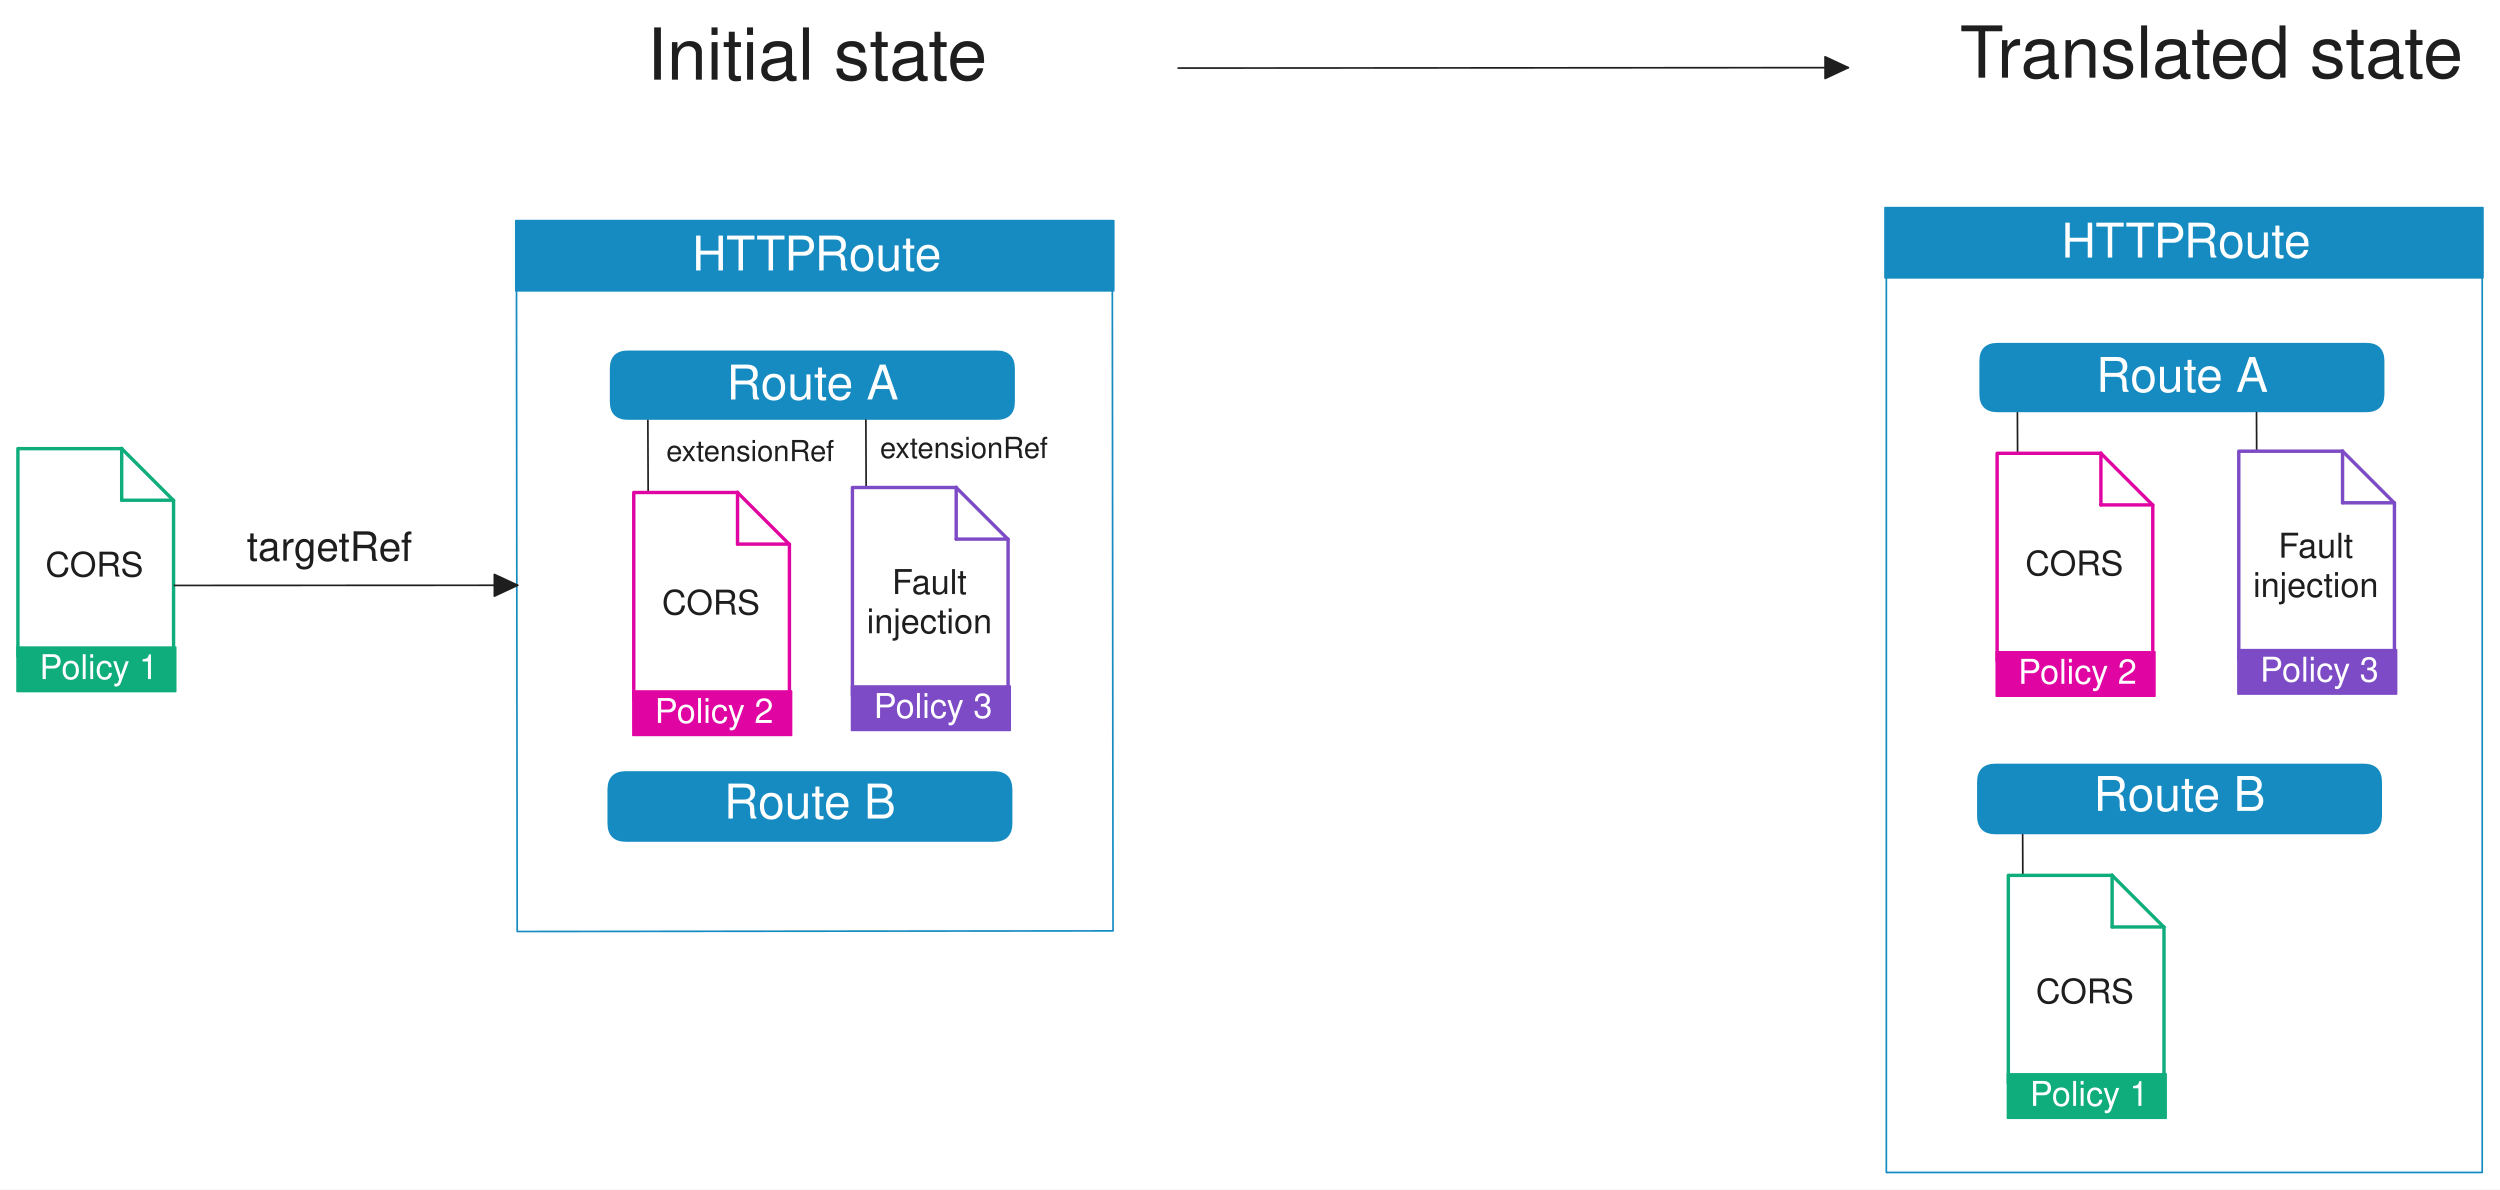
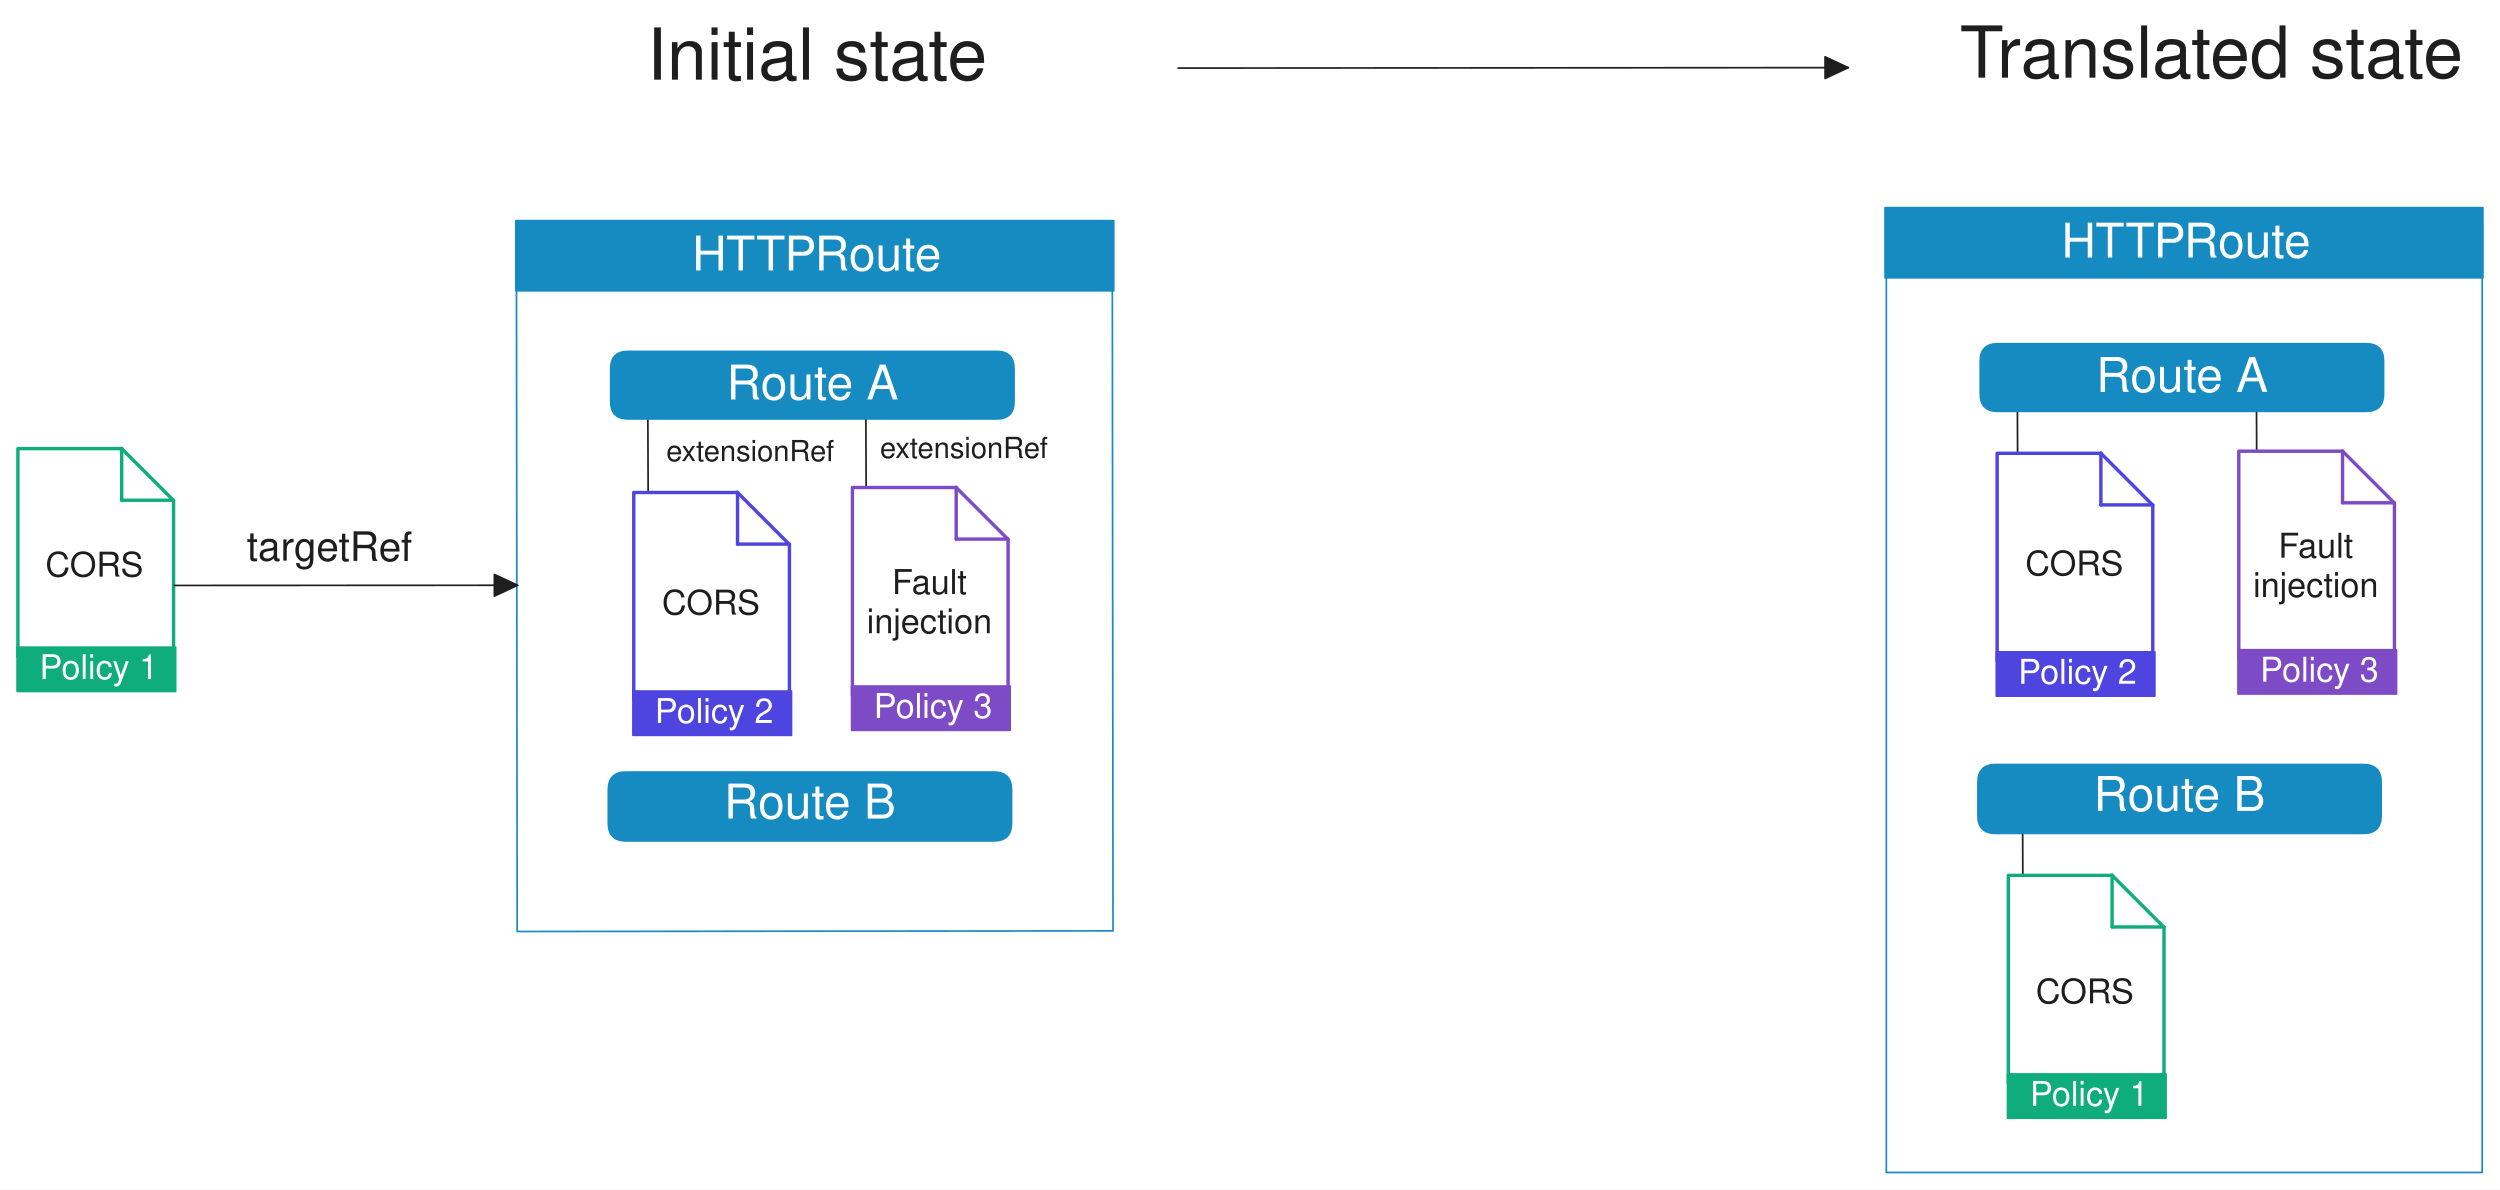
<svg xmlns="http://www.w3.org/2000/svg" version="1.1" viewBox="0 0 1462.622 695.94" width="2925.244" height="1391.881">
  <defs>
    <style class="style-fonts">
      
    </style>
  </defs>
  <rect x="0" y="0" width="1462.622" height="695.94" fill="#ffffff" />
  <g stroke-linecap="round" transform="translate(357.7828 206.0698) rotate(0 117.4872 19.27414)">
    <path d="M9.64 0 C81.2 0, 152.76 0, 225.34 0 C231.76 0, 234.97 3.21, 234.97 9.64 C234.97 16.02, 234.97 22.4, 234.97 28.91 C234.97 35.34, 231.76 38.55, 225.34 38.55 C179.76 38.55, 134.19 38.55, 9.64 38.55 C3.21 38.55, 0 35.34, 0 28.91 C0 23.12, 0 17.34, 0 9.64 C0 3.21, 3.21 0, 9.64 0" stroke="none" stroke-width="0" fill="#158bc2" />
    <path d="M9.64 0 C55.58 0, 101.52 0, 225.34 0 M9.64 0 C78.85 0, 148.06 0, 225.34 0 M225.34 0 C231.76 0, 234.97 3.21, 234.97 9.64 M225.34 0 C231.76 0, 234.97 3.21, 234.97 9.64 M234.97 9.64 C234.97 14, 234.97 18.36, 234.97 28.91 M234.97 9.64 C234.97 15.28, 234.97 20.93, 234.97 28.91 M234.97 28.91 C234.97 35.34, 231.76 38.55, 225.34 38.55 M234.97 28.91 C234.97 35.34, 231.76 38.55, 225.34 38.55 M225.34 38.55 C152.23 38.55, 79.13 38.55, 9.64 38.55 M225.34 38.55 C141.16 38.55, 56.98 38.55, 9.64 38.55 M9.64 38.55 C3.21 38.55, 0 35.34, 0 28.91 M9.64 38.55 C3.21 38.55, 0 35.34, 0 28.91 M0 28.91 C0 22.15, 0 15.38, 0 9.64 M0 28.91 C0 24.32, 0 19.73, 0 9.64 M0 9.64 C0 3.21, 3.21 0, 9.64 0 M0 9.64 C0 3.21, 3.21 0, 9.64 0" stroke="#158bc2" stroke-width="2" fill="none" />
  </g>
  <g transform="translate(424.7767 210.0574) rotate(0 50.58594 16.1)">
    <text x="50.586" y="23.661" font-family="Helvetica, Segoe UI Emoji" font-size="28px" fill="white" text-anchor="middle" style="white-space: pre;" direction="ltr" dominant-baseline="alphabetic">Route A</text>
  </g>
  <g stroke-linecap="round" transform="translate(302.3575 136.3705) rotate(359.9379 174.2997 204.2087)">
    <path d="M0 0 C127.76 0, 255.52 0, 348.6 0 M0 0 C131.06 0, 262.12 0, 348.6 0 M348.6 0 C348.6 117.88, 348.6 235.76, 348.6 408.42 M348.6 0 C348.6 142.11, 348.6 284.23, 348.6 408.42 M348.6 408.42 C244.28 408.42, 139.96 408.42, 0 408.42 M348.6 408.42 C211.27 408.42, 73.95 408.42, 0 408.42 M0 408.42 C0 275.27, 0 142.12, 0 0 M0 408.42 C0 282.28, 0 156.15, 0 0" stroke="#158bc2" stroke-width="1" fill="none" />
  </g>
  <g stroke-linecap="round" transform="translate(301.7961 129.1102) rotate(0 174.8948 20.50898)">
    <path d="M0 0 L349.79 0 L349.79 41.02 L0 41.02" stroke="none" stroke-width="0" fill="#158bc2" />
    <path d="M0 0 C78.12 0, 156.23 0, 349.79 0 M0 0 C122.55 0, 245.11 0, 349.79 0 M349.79 0 C349.79 12.62, 349.79 25.24, 349.79 41.02 M349.79 0 C349.79 15.24, 349.79 30.49, 349.79 41.02 M349.79 41.02 C212.29 41.02, 74.8 41.02, 0 41.02 M349.79 41.02 C246.17 41.02, 142.55 41.02, 0 41.02 M0 41.02 C0 24.97, 0 8.91, 0 0 M0 41.02 C0 28.24, 0 15.47, 0 0" stroke="#158bc2" stroke-width="1" fill="none" />
  </g>
  <g transform="translate(403.9312 134.5876) rotate(0 73.91016 16.1)">
    <text x="73.91" y="23.661" font-family="Helvetica, Segoe UI Emoji" font-size="28px" fill="white" text-anchor="middle" style="white-space: pre;" direction="ltr" dominant-baseline="alphabetic">HTTPRoute</text>
  </g>
  <g stroke-linecap="round" transform="translate(356.3966 452.1732) rotate(0 117.4493 19.65291)">
    <path d="M9.83 0 C84.48 0, 159.14 0, 225.07 0 C231.62 0, 234.9 3.28, 234.9 9.83 C234.9 16.79, 234.9 23.76, 234.9 29.48 C234.9 36.03, 231.62 39.31, 225.07 39.31 C145.12 39.31, 65.17 39.31, 9.83 39.31 C3.28 39.31, 0 36.03, 0 29.48 C0 23.94, 0 18.41, 0 9.83 C0 3.28, 3.28 0, 9.83 0" stroke="none" stroke-width="0" fill="#158bc2" />
    <path d="M9.83 0 C55.28 0, 100.73 0, 225.07 0 M9.83 0 C95.9 0, 181.98 0, 225.07 0 M225.07 0 C231.62 0, 234.9 3.28, 234.9 9.83 M225.07 0 C231.62 0, 234.9 3.28, 234.9 9.83 M234.9 9.83 C234.9 15.71, 234.9 21.59, 234.9 29.48 M234.9 9.83 C234.9 17.57, 234.9 25.31, 234.9 29.48 M234.9 29.48 C234.9 36.03, 231.62 39.31, 225.07 39.31 M234.9 29.48 C234.9 36.03, 231.62 39.31, 225.07 39.31 M225.07 39.31 C152.39 39.31, 79.71 39.31, 9.83 39.31 M225.07 39.31 C168.94 39.31, 112.8 39.31, 9.83 39.31 M9.83 39.31 C3.28 39.31, 0 36.03, 0 29.48 M9.83 39.31 C3.28 39.31, 0 36.03, 0 29.48 M0 29.48 C0 25.26, 0 21.05, 0 9.83 M0 29.48 C0 24.53, 0 19.58, 0 9.83 M0 9.83 C0 3.28, 3.28 0, 9.83 0 M0 9.83 C0 3.28, 3.28 0, 9.83 0" stroke="#158bc2" stroke-width="2" fill="none" />
  </g>
  <g transform="translate(423.2518 455.2017) rotate(0 50.58594 16.1)">
    <text x="50.586" y="23.661" font-family="Helvetica, Segoe UI Emoji" font-size="28px" fill="white" text-anchor="middle" style="white-space: pre;" direction="ltr" dominant-baseline="alphabetic">Route B</text>
  </g>
  <g transform="translate(144.3667 308.0252) rotate(0.2145634 48.8246 13.65601)">
    <text x="0" y="20.069" font-family="Helvetica, Segoe UI Emoji" font-size="23.75px" fill="#1e1e1e" text-anchor="start" style="white-space: pre;" direction="ltr" dominant-baseline="alphabetic">targetRef</text>
  </g>
  <g stroke-linecap="round">
    <g transform="translate(10.47594 262.461) rotate(0 45.53585 60.71447)" fill-rule="evenodd">
      <path d="M0 0 L60.71 0 L91.07 30.36 L91.07 121.43 L0 121.43 L0 0" stroke="none" stroke-width="0" fill="#fff" fill-rule="evenodd" />
      <path d="M0 0 C23.84 0, 47.69 0, 60.71 0 M0 0 C18.54 0, 37.08 0, 60.71 0 M60.71 0 C67.86 7.14, 75 14.28, 91.07 30.36 M60.71 0 C67.24 6.53, 73.77 13.05, 91.07 30.36 M91.07 30.36 C91.07 52.31, 91.07 74.26, 91.07 121.43 M91.07 30.36 C91.07 56.23, 91.07 82.11, 91.07 121.43 M91.07 121.43 C57.86 121.43, 24.64 121.43, 0 121.43 M91.07 121.43 C70.77 121.43, 50.46 121.43, 0 121.43 M0 121.43 C0 78.06, 0 34.7, 0 0 M0 121.43 C0 87.27, 0 53.11, 0 0 M0 0 C0 0, 0 0, 0 0 M0 0 C0 0, 0 0, 0 0" stroke="#0fac7c" stroke-width="2" fill="none" />
    </g>
  </g>
  <mask />
  <g stroke-linecap="round">
    <g transform="translate(71.19041 262.297) rotate(0 0 15.17862)">
      <path d="M0 0 C0 6.77, 0 13.55, 0 30.36 M0 0 C0 11.3, 0 22.6, 0 30.36" stroke="#0fac7c" stroke-width="2" fill="none" />
    </g>
  </g>
  <mask />
  <g stroke-linecap="round">
    <g transform="translate(71.19041 292.6542) rotate(0 15.17862 0)">
      <path d="M0 0 C12.09 0, 24.19 0, 30.36 0 M0 0 C6.3 0, 12.59 0, 30.36 0" stroke="#0fac7c" stroke-width="2" fill="none" />
    </g>
  </g>
  <mask />
  <g stroke-linecap="round" transform="translate(10 378.6217) rotate(0 46.37854 12.96022)">
    <path d="M0 0 L92.76 0 L92.76 25.92 L0 25.92" stroke="none" stroke-width="0" fill="#0fac7c" />
    <path d="M0 0 C24.03 0, 48.07 0, 92.76 0 M0 0 C32.04 0, 64.08 0, 92.76 0 M92.76 0 C92.76 5.97, 92.76 11.94, 92.76 25.92 M92.76 0 C92.76 5.83, 92.76 11.65, 92.76 25.92 M92.76 25.92 C73.96 25.92, 55.16 25.92, 0 25.92 M92.76 25.92 C60.74 25.92, 28.73 25.92, 0 25.92 M0 25.92 C0 15.66, 0 5.39, 0 0 M0 25.92 C0 18.64, 0 11.35, 0 0" stroke="#0fac7c" stroke-width="1" fill="none" />
  </g>
  <g transform="translate(22.78905 380.4018) rotate(0 35.01465 11.5)">
    <text x="35.015" y="16.9" font-family="Helvetica, Segoe UI Emoji" font-size="20px" fill="white" text-anchor="middle" style="white-space: pre;" direction="ltr" dominant-baseline="alphabetic">Policy 1</text>
  </g>
  <g transform="translate(26.53628 320.4405) rotate(0 28.8916 11.5)">
    <text x="0" y="16.9" font-family="Helvetica, Segoe UI Emoji" font-size="20px" fill="#1e1e1e" text-anchor="start" style="white-space: pre;" direction="ltr" dominant-baseline="alphabetic">CORS</text>
  </g>
  <g stroke-linecap="round">
    <g transform="translate(379.0348 245.9253) rotate(0 0.1528864 39.26067)">
      <path d="M0 0 C0.1 25.98, 0.2 51.96, 0.31 78.52 M0 0 C0.12 30.63, 0.24 61.26, 0.31 78.52" stroke="#1e1e1e" stroke-width="1" fill="none" />
    </g>
  </g>
  <mask />
  <g stroke-linecap="round">
    <g transform="translate(370.7782 288.1293) rotate(0 45.53585 60.71447)" fill-rule="evenodd">
      <path d="M0 0 L60.71 0 L91.07 30.36 L91.07 121.43 L0 121.43 L0 0" stroke="none" stroke-width="0" fill="#fff" fill-rule="evenodd" />
-       <path d="M0 0 C12.57 0, 25.15 0, 60.71 0 M0 0 C14.43 0, 28.86 0, 60.71 0 M60.71 0 C69.33 8.62, 77.95 17.23, 91.07 30.36 M60.71 0 C69.34 8.63, 77.97 17.25, 91.07 30.36 M91.07 30.36 C91.07 58.36, 91.07 86.35, 91.07 121.43 M91.07 30.36 C91.07 53.12, 91.07 75.89, 91.07 121.43 M91.07 121.43 C72.69 121.43, 54.3 121.43, 0 121.43 M91.07 121.43 C70.4 121.43, 49.73 121.43, 0 121.43 M0 121.43 C0 91.51, 0 61.6, 0 0 M0 121.43 C0 74, 0 26.58, 0 0 M0 0 C0 0, 0 0, 0 0 M0 0 C0 0, 0 0, 0 0" stroke="#e005a3" stroke-width="2" fill="none" />
+       <path d="M0 0 C12.57 0, 25.15 0, 60.71 0 M0 0 C14.43 0, 28.86 0, 60.71 0 M60.71 0 C69.33 8.62, 77.95 17.23, 91.07 30.36 M60.71 0 C69.34 8.63, 77.97 17.25, 91.07 30.36 M91.07 30.36 C91.07 58.36, 91.07 86.35, 91.07 121.43 M91.07 30.36 C91.07 53.12, 91.07 75.89, 91.07 121.43 M91.07 121.43 C72.69 121.43, 54.3 121.43, 0 121.43 M91.07 121.43 C70.4 121.43, 49.73 121.43, 0 121.43 M0 121.43 C0 91.51, 0 61.6, 0 0 M0 121.43 C0 74, 0 26.58, 0 0 M0 0 C0 0, 0 0, 0 0 M0 0 C0 0, 0 0, 0 0" stroke="#4e44df" stroke-width="2" fill="none" />
    </g>
  </g>
  <mask />
  <g stroke-linecap="round">
    <g transform="translate(431.4927 287.9653) rotate(0 0 15.17862)">
-       <path d="M0 0 C0 10.01, 0 20.01, 0 30.36 M0 0 C0 11.58, 0 23.16, 0 30.36" stroke="#e005a3" stroke-width="2" fill="none" />
+       <path d="M0 0 C0 10.01, 0 20.01, 0 30.36 M0 0 C0 11.58, 0 23.16, 0 30.36" stroke="#4e44df" stroke-width="2" fill="none" />
    </g>
  </g>
  <mask />
  <g stroke-linecap="round">
    <g transform="translate(431.4927 318.3225) rotate(0 15.17862 0)">
-       <path d="M0 0 C7.94 0, 15.88 0, 30.36 0 M0 0 C10.84 0, 21.69 0, 30.36 0" stroke="#e005a3" stroke-width="2" fill="none" />
+       <path d="M0 0 C7.94 0, 15.88 0, 30.36 0 M0 0 C10.84 0, 21.69 0, 30.36 0" stroke="#4e44df" stroke-width="2" fill="none" />
    </g>
  </g>
  <mask />
  <g stroke-linecap="round" transform="translate(370.3023 404.29) rotate(0 46.37854 12.96022)">
-     <path d="M0 0 L92.76 0 L92.76 25.92 L0 25.92" stroke="none" stroke-width="0" fill="#e005a3" />
-     <path d="M0 0 C33.85 0, 67.71 0, 92.76 0 M0 0 C22.31 0, 44.61 0, 92.76 0 M92.76 0 C92.76 8.58, 92.76 17.16, 92.76 25.92 M92.76 0 C92.76 7.25, 92.76 14.49, 92.76 25.92 M92.76 25.92 C58.8 25.92, 24.84 25.92, 0 25.92 M92.76 25.92 C62.71 25.92, 32.67 25.92, 0 25.92 M0 25.92 C0 19.78, 0 13.65, 0 0 M0 25.92 C0 16.38, 0 6.84, 0 0" stroke="#e005a3" stroke-width="1" fill="none" />
+     <path d="M0 0 L92.76 0 L92.76 25.92 L0 25.92" stroke="none" stroke-width="0" fill="#4e44df" />
+     <path d="M0 0 C33.85 0, 67.71 0, 92.76 0 M0 0 C22.31 0, 44.61 0, 92.76 0 M92.76 0 C92.76 8.58, 92.76 17.16, 92.76 25.92 M92.76 0 C92.76 7.25, 92.76 14.49, 92.76 25.92 M92.76 25.92 C58.8 25.92, 24.84 25.92, 0 25.92 M92.76 25.92 C62.71 25.92, 32.67 25.92, 0 25.92 M0 25.92 C0 19.78, 0 13.65, 0 0 M0 25.92 C0 16.38, 0 6.84, 0 0" stroke="#4e44df" stroke-width="1" fill="none" />
  </g>
  <g transform="translate(382.7816 406.0701) rotate(0 35.01465 11.5)">
    <text x="35.015" y="16.9" font-family="Helvetica, Segoe UI Emoji" font-size="20px" fill="white" text-anchor="middle" style="white-space: pre;" direction="ltr" dominant-baseline="alphabetic">Policy 2</text>
  </g>
  <g transform="translate(387.0231 342.656) rotate(0 28.8916 11.5)">
    <text x="28.892" y="16.9" font-family="Helvetica, Segoe UI Emoji" font-size="20px" fill="#1e1e1e" text-anchor="middle" style="white-space: pre;" direction="ltr" dominant-baseline="alphabetic">CORS</text>
  </g>
  <g stroke-linecap="round">
    <g transform="translate(101.9745 342.5108) rotate(0 100.4272 -0.0478048)">
      <path d="M0 0 C77.99 -0.04, 155.98 -0.07, 200.85 -0.1 M0 0 C53.36 -0.03, 106.72 -0.05, 200.85 -0.1" stroke="#1e1e1e" stroke-width="1" fill="none" />
    </g>
    <g transform="translate(101.9745 342.5108) rotate(0 100.4272 -0.0478048)">
      <path d="M200.85 -0.1 L187.26 6.25 L187.26 -6.43 L200.85 -0.1" stroke="none" stroke-width="0" fill="#1e1e1e" fill-rule="evenodd" />
      <path d="M200.85 -0.1 C195.58 2.37, 190.3 4.83, 187.26 6.25 M200.85 -0.1 C197.24 1.59, 193.63 3.28, 187.26 6.25 M187.26 6.25 C187.26 1.95, 187.26 -2.36, 187.26 -6.43 M187.26 6.25 C187.26 3.37, 187.26 0.48, 187.26 -6.43 M187.26 -6.43 C190.57 -4.89, 193.88 -3.34, 200.85 -0.1 M187.26 -6.43 C191.83 -4.3, 196.41 -2.17, 200.85 -0.1 M200.85 -0.1 C200.85 -0.1, 200.85 -0.1, 200.85 -0.1 M200.85 -0.1 C200.85 -0.1, 200.85 -0.1, 200.85 -0.1" stroke="#1e1e1e" stroke-width="1" fill="none" />
    </g>
  </g>
  <mask />
  <g stroke-linecap="round" transform="translate(1159.035 201.6062) rotate(0 117.4872 19.27414)">
    <path d="M9.64 0 C54.92 0, 100.21 0, 225.34 0 C231.76 0, 234.97 3.21, 234.97 9.64 C234.97 15.14, 234.97 20.64, 234.97 28.91 C234.97 35.34, 231.76 38.55, 225.34 38.55 C168.7 38.55, 112.07 38.55, 9.64 38.55 C3.21 38.55, 0 35.34, 0 28.91 C0 24.45, 0 20, 0 9.64 C0 3.21, 3.21 0, 9.64 0" stroke="none" stroke-width="0" fill="#158bc2" />
    <path d="M9.64 0 C80.81 0, 151.98 0, 225.34 0 M9.64 0 C60.92 0, 112.2 0, 225.34 0 M225.34 0 C231.76 0, 234.97 3.21, 234.97 9.64 M225.34 0 C231.76 0, 234.97 3.21, 234.97 9.64 M234.97 9.64 C234.97 13.77, 234.97 17.91, 234.97 28.91 M234.97 9.64 C234.97 16.13, 234.97 22.62, 234.97 28.91 M234.97 28.91 C234.97 35.34, 231.76 38.55, 225.34 38.55 M234.97 28.91 C234.97 35.34, 231.76 38.55, 225.34 38.55 M225.34 38.55 C161.55 38.55, 97.77 38.55, 9.64 38.55 M225.34 38.55 C147.28 38.55, 69.22 38.55, 9.64 38.55 M9.64 38.55 C3.21 38.55, 0 35.34, 0 28.91 M9.64 38.55 C3.21 38.55, 0 35.34, 0 28.91 M0 28.91 C0 23.72, 0 18.53, 0 9.64 M0 28.91 C0 24.45, 0 19.99, 0 9.64 M0 9.64 C0 3.21, 3.21 0, 9.64 0 M0 9.64 C0 3.21, 3.21 0, 9.64 0" stroke="#158bc2" stroke-width="2" fill="none" />
  </g>
  <g transform="translate(1226.029 205.5938) rotate(0 50.58594 16.1)">
    <text x="50.586" y="23.661" font-family="Helvetica, Segoe UI Emoji" font-size="28px" fill="white" text-anchor="middle" style="white-space: pre;" direction="ltr" dominant-baseline="alphabetic">Route A</text>
  </g>
  <g stroke-linecap="round" transform="translate(1103.603 132.4226) rotate(0 174.3069 276.7589)">
    <path d="M0 0 C137.14 0, 274.28 0, 348.61 0 M0 0 C93.32 0, 186.65 0, 348.61 0 M348.61 0 C348.61 129.21, 348.61 258.43, 348.61 553.52 M348.61 0 C348.61 158.27, 348.61 316.54, 348.61 553.52 M348.61 553.52 C239.41 553.52, 130.2 553.52, 0 553.52 M348.61 553.52 C278.57 553.52, 208.52 553.52, 0 553.52 M0 553.52 C0 379.33, 0 205.13, 0 0 M0 553.52 C0 436.58, 0 319.65, 0 0" stroke="#158bc2" stroke-width="1" fill="none" />
  </g>
  <g stroke-linecap="round" transform="translate(1102.832 121.4952) rotate(0 174.8948 20.50898)">
    <path d="M0 0 L349.79 0 L349.79 41.02 L0 41.02" stroke="none" stroke-width="0" fill="#158bc2" />
    <path d="M0 0 C110.92 0, 221.84 0, 349.79 0 M0 0 C135.63 0, 271.25 0, 349.79 0 M349.79 0 C349.79 12.47, 349.79 24.95, 349.79 41.02 M349.79 0 C349.79 9.84, 349.79 19.68, 349.79 41.02 M349.79 41.02 C276.8 41.02, 203.8 41.02, 0 41.02 M349.79 41.02 C216.02 41.02, 82.26 41.02, 0 41.02 M0 41.02 C0 26.15, 0 11.27, 0 0 M0 41.02 C0 29.09, 0 17.17, 0 0" stroke="#158bc2" stroke-width="1" fill="none" />
  </g>
  <g transform="translate(1204.999 127.0131) rotate(0 73.91016 16.1)">
    <text x="73.91" y="23.661" font-family="Helvetica, Segoe UI Emoji" font-size="28px" fill="white" text-anchor="middle" style="white-space: pre;" direction="ltr" dominant-baseline="alphabetic">HTTPRoute</text>
  </g>
  <g stroke-linecap="round" transform="translate(1157.684 447.7799) rotate(0 117.4493 19.65291)">
    <path d="M9.83 0 C92.19 0, 174.55 0, 225.07 0 C231.62 0, 234.9 3.28, 234.9 9.83 C234.9 14.68, 234.9 19.53, 234.9 29.48 C234.9 36.03, 231.62 39.31, 225.07 39.31 C159.15 39.31, 93.22 39.31, 9.83 39.31 C3.28 39.31, 0 36.03, 0 29.48 C0 21.73, 0 13.98, 0 9.83 C0 3.28, 3.28 0, 9.83 0" stroke="none" stroke-width="0" fill="#158bc2" />
    <path d="M9.83 0 C65.01 0, 120.18 0, 225.07 0 M9.83 0 C58.15 0, 106.46 0, 225.07 0 M225.07 0 C231.62 0, 234.9 3.28, 234.9 9.83 M225.07 0 C231.62 0, 234.9 3.28, 234.9 9.83 M234.9 9.83 C234.9 15.98, 234.9 22.14, 234.9 29.48 M234.9 9.83 C234.9 13.78, 234.9 17.72, 234.9 29.48 M234.9 29.48 C234.9 36.03, 231.62 39.31, 225.07 39.31 M234.9 29.48 C234.9 36.03, 231.62 39.31, 225.07 39.31 M225.07 39.31 C179.07 39.31, 133.06 39.31, 9.83 39.31 M225.07 39.31 C140.96 39.31, 56.84 39.31, 9.83 39.31 M9.83 39.31 C3.28 39.31, 0 36.03, 0 29.48 M9.83 39.31 C3.28 39.31, 0 36.03, 0 29.48 M0 29.48 C0 21.96, 0 14.45, 0 9.83 M0 29.48 C0 24.61, 0 19.73, 0 9.83 M0 9.83 C0 3.28, 3.28 0, 9.83 0 M0 9.83 C0 3.28, 3.28 0, 9.83 0" stroke="#158bc2" stroke-width="2" fill="none" />
  </g>
  <g transform="translate(1224.504 450.7381) rotate(0 50.58594 16.1)">
    <text x="50.586" y="23.661" font-family="Helvetica, Segoe UI Emoji" font-size="28px" fill="white" text-anchor="middle" style="white-space: pre;" direction="ltr" dominant-baseline="alphabetic">Route B</text>
  </g>
  <g stroke-linecap="round">
    <g transform="translate(1180.287 241.4616) rotate(0 0.1528864 39.26067)">
      <path d="M0 0 C0.08 19.45, 0.15 38.9, 0.31 78.52 M0 0 C0.12 29.81, 0.23 59.62, 0.31 78.52" stroke="#1e1e1e" stroke-width="1" fill="none" />
    </g>
  </g>
  <mask />
  <g stroke-linecap="round">
    <g transform="translate(506.5834 245.7228) rotate(0 0.1528864 40.00746)">
      <path d="M0 0 C0.07 19.35, 0.15 38.7, 0.31 80.01 M0 0 C0.1 25.17, 0.19 50.34, 0.31 80.01" stroke="#1e1e1e" stroke-width="1" fill="none" />
    </g>
  </g>
  <mask />
  <g stroke-linecap="round">
    <g transform="translate(498.7072 285.2138) rotate(0 45.53585 60.71447)" fill-rule="evenodd">
      <path d="M0 0 L60.71 0 L91.07 30.36 L91.07 121.43 L0 121.43 L0 0" stroke="none" stroke-width="0" fill="#fff" fill-rule="evenodd" />
      <path d="M0 0 C16.49 0, 32.99 0, 60.71 0 M0 0 C14.2 0, 28.4 0, 60.71 0 M60.71 0 C72.39 11.67, 84.06 23.34, 91.07 30.36 M60.71 0 C67.81 7.1, 74.91 14.2, 91.07 30.36 M91.07 30.36 C91.07 48.75, 91.07 67.15, 91.07 121.43 M91.07 30.36 C91.07 65.27, 91.07 100.18, 91.07 121.43 M91.07 121.43 C55.59 121.43, 20.1 121.43, 0 121.43 M91.07 121.43 C58.32 121.43, 25.56 121.43, 0 121.43 M0 121.43 C0 96.81, 0 72.19, 0 0 M0 121.43 C0 86.65, 0 51.88, 0 0 M0 0 C0 0, 0 0, 0 0 M0 0 C0 0, 0 0, 0 0" stroke="#7e4bc6" stroke-width="2" fill="none" />
    </g>
  </g>
  <mask />
  <g stroke-linecap="round">
    <g transform="translate(559.4217 285.0498) rotate(0 0 15.17862)">
      <path d="M0 0 C0 11.14, 0 22.28, 0 30.36 M0 0 C0 11.68, 0 23.36, 0 30.36" stroke="#7e4bc6" stroke-width="2" fill="none" />
    </g>
  </g>
  <mask />
  <g stroke-linecap="round">
    <g transform="translate(559.4217 315.407) rotate(0 15.17862 0)">
      <path d="M0 0 C11.69 0, 23.39 0, 30.36 0 M0 0 C12.02 0, 24.04 0, 30.36 0" stroke="#7e4bc6" stroke-width="2" fill="none" />
    </g>
  </g>
  <mask />
  <g stroke-linecap="round" transform="translate(498.2313 401.3745) rotate(0 46.37854 12.96022)">
    <path d="M0 0 L92.76 0 L92.76 25.92 L0 25.92" stroke="none" stroke-width="0" fill="#7e4bc6" />
    <path d="M0 0 C21.31 0, 42.62 0, 92.76 0 M0 0 C35.86 0, 71.73 0, 92.76 0 M92.76 0 C92.76 9.96, 92.76 19.93, 92.76 25.92 M92.76 0 C92.76 9.31, 92.76 18.63, 92.76 25.92 M92.76 25.92 C58.76 25.92, 24.75 25.92, 0 25.92 M92.76 25.92 C58.56 25.92, 24.37 25.92, 0 25.92 M0 25.92 C0 18.77, 0 11.63, 0 0 M0 25.92 C0 18.47, 0 11.01, 0 0" stroke="#7e4bc6" stroke-width="1" fill="none" />
  </g>
  <g transform="translate(510.8655 403.1546) rotate(0 35.01465 11.5)">
    <text x="35.015" y="16.9" font-family="Helvetica, Segoe UI Emoji" font-size="20px" fill="white" text-anchor="middle" style="white-space: pre;" direction="ltr" dominant-baseline="alphabetic">Policy 3</text>
  </g>
  <g transform="translate(507.0654 330.6095) rotate(0 36.68945 23)">
    <text x="36.689" y="16.9" font-family="Helvetica, Segoe UI Emoji" font-size="20px" fill="#1e1e1e" text-anchor="middle" style="white-space: pre;" direction="ltr" dominant-baseline="alphabetic">Fault</text>
    <text x="36.689" y="39.9" font-family="Helvetica, Segoe UI Emoji" font-size="20px" fill="#1e1e1e" text-anchor="middle" style="white-space: pre;" direction="ltr" dominant-baseline="alphabetic">injection</text>
  </g>
  <g stroke-linecap="round">
    <g transform="translate(1320.17 241.372) rotate(0 0.1528864 39.26067)">
      <path d="M0 0 C0.07 18.33, 0.14 36.65, 0.31 78.52 M0 0 C0.09 24.32, 0.19 48.65, 0.31 78.52" stroke="#1e1e1e" stroke-width="1" fill="none" />
    </g>
  </g>
  <mask />
  <g stroke-linecap="round">
    <g transform="translate(1183.352 488.3493) rotate(0 0.1528864 39.26067)">
      <path d="M0 0 C0.08 20.56, 0.16 41.12, 0.31 78.52 M0 0 C0.08 19.38, 0.15 38.76, 0.31 78.52" stroke="#1e1e1e" stroke-width="1" fill="none" />
    </g>
  </g>
  <mask />
  <g stroke-linecap="round">
    <g transform="translate(1174.971 512.1311) rotate(0 45.53585 60.71447)" fill-rule="evenodd">
      <path d="M0 0 L60.71 0 L91.07 30.36 L91.07 121.43 L0 121.43 L0 0" stroke="none" stroke-width="0" fill="#fff" fill-rule="evenodd" />
      <path d="M0 0 C15.33 0, 30.65 0, 60.71 0 M0 0 C16.46 0, 32.91 0, 60.71 0 M60.71 0 C71.56 10.85, 82.41 21.7, 91.07 30.36 M60.71 0 C68.78 8.07, 76.85 16.14, 91.07 30.36 M91.07 30.36 C91.07 64.34, 91.07 98.32, 91.07 121.43 M91.07 30.36 C91.07 53.16, 91.07 75.96, 91.07 121.43 M91.07 121.43 C60.89 121.43, 30.7 121.43, 0 121.43 M91.07 121.43 C70.09 121.43, 49.1 121.43, 0 121.43 M0 121.43 C0 94.01, 0 66.58, 0 0 M0 121.43 C0 74.18, 0 26.93, 0 0 M0 0 C0 0, 0 0, 0 0 M0 0 C0 0, 0 0, 0 0" stroke="#0fac7c" stroke-width="2" fill="none" />
    </g>
  </g>
  <mask />
  <g stroke-linecap="round">
    <g transform="translate(1235.686 511.967) rotate(0 0 15.17862)">
      <path d="M0 0 C0 8.53, 0 17.07, 0 30.36 M0 0 C0 10.53, 0 21.06, 0 30.36" stroke="#0fac7c" stroke-width="2" fill="none" />
    </g>
  </g>
  <mask />
  <g stroke-linecap="round">
    <g transform="translate(1235.686 542.3242) rotate(0 15.17862 0)">
      <path d="M0 0 C10.8 0, 21.59 0, 30.36 0 M0 0 C11.03 0, 22.07 0, 30.36 0" stroke="#0fac7c" stroke-width="2" fill="none" />
    </g>
  </g>
  <mask />
  <g stroke-linecap="round" transform="translate(1174.495 628.2918) rotate(0 46.37854 12.96022)">
    <path d="M0 0 L92.76 0 L92.76 25.92 L0 25.92" stroke="none" stroke-width="0" fill="#0fac7c" />
    <path d="M0 0 C19.19 0, 38.38 0, 92.76 0 M0 0 C35.32 0, 70.64 0, 92.76 0 M92.76 0 C92.76 5.72, 92.76 11.44, 92.76 25.92 M92.76 0 C92.76 9.35, 92.76 18.7, 92.76 25.92 M92.76 25.92 C67.15 25.92, 41.54 25.92, 0 25.92 M92.76 25.92 C72.64 25.92, 52.53 25.92, 0 25.92 M0 25.92 C0 18.69, 0 11.46, 0 0 M0 25.92 C0 17.46, 0 8.99, 0 0" stroke="#0fac7c" stroke-width="1" fill="none" />
  </g>
  <g transform="translate(1187.284 630.0718) rotate(0 35.01465 11.5)">
    <text x="35.015" y="16.9" font-family="Helvetica, Segoe UI Emoji" font-size="20px" fill="white" text-anchor="middle" style="white-space: pre;" direction="ltr" dominant-baseline="alphabetic">Policy 1</text>
  </g>
  <g transform="translate(1191.032 570.1105) rotate(0 28.8916 11.5)">
    <text x="0" y="16.9" font-family="Helvetica, Segoe UI Emoji" font-size="20px" fill="#1e1e1e" text-anchor="start" style="white-space: pre;" direction="ltr" dominant-baseline="alphabetic">CORS</text>
  </g>
  <g stroke-linecap="round">
    <g transform="translate(1309.794 263.9685) rotate(0 45.53585 60.71447)" fill-rule="evenodd">
      <path d="M0 0 L60.71 0 L91.07 30.36 L91.07 121.43 L0 121.43 L0 0" stroke="none" stroke-width="0" fill="#fff" fill-rule="evenodd" />
      <path d="M0 0 C18.73 0, 37.47 0, 60.71 0 M0 0 C21.46 0, 42.92 0, 60.71 0 M60.71 0 C68.27 7.55, 75.82 15.11, 91.07 30.36 M60.71 0 C67.78 7.06, 74.84 14.13, 91.07 30.36 M91.07 30.36 C91.07 57.79, 91.07 85.23, 91.07 121.43 M91.07 30.36 C91.07 60.97, 91.07 91.59, 91.07 121.43 M91.07 121.43 C69.42 121.43, 47.77 121.43, 0 121.43 M91.07 121.43 C58.72 121.43, 26.37 121.43, 0 121.43 M0 121.43 C0 90.52, 0 59.61, 0 0 M0 121.43 C0 91.96, 0 62.48, 0 0 M0 0 C0 0, 0 0, 0 0 M0 0 C0 0, 0 0, 0 0" stroke="#7e4bc6" stroke-width="2" fill="none" />
    </g>
  </g>
  <mask />
  <g stroke-linecap="round">
    <g transform="translate(1370.509 263.8045) rotate(0 0 15.17862)">
      <path d="M0 0 C0 9.55, 0 19.1, 0 30.36 M0 0 C0 9.51, 0 19.03, 0 30.36" stroke="#7e4bc6" stroke-width="2" fill="none" />
    </g>
  </g>
  <mask />
  <g stroke-linecap="round">
    <g transform="translate(1370.509 294.1617) rotate(0 15.17862 0)">
      <path d="M0 0 C6.3 0, 12.59 0, 30.36 0 M0 0 C7.97 0, 15.93 0, 30.36 0" stroke="#7e4bc6" stroke-width="2" fill="none" />
    </g>
  </g>
  <mask />
  <g stroke-linecap="round" transform="translate(1309.319 380.1293) rotate(0 46.37854 12.96022)">
    <path d="M0 0 L92.76 0 L92.76 25.92 L0 25.92" stroke="none" stroke-width="0" fill="#7e4bc6" />
    <path d="M0 0 C19 0, 38 0, 92.76 0 M0 0 C32.2 0, 64.39 0, 92.76 0 M92.76 0 C92.76 6.86, 92.76 13.73, 92.76 25.92 M92.76 0 C92.76 9.23, 92.76 18.46, 92.76 25.92 M92.76 25.92 C67.68 25.92, 42.6 25.92, 0 25.92 M92.76 25.92 C63.33 25.92, 33.91 25.92, 0 25.92 M0 25.92 C0 18.15, 0 10.39, 0 0 M0 25.92 C0 18.26, 0 10.6, 0 0" stroke="#7e4bc6" stroke-width="1" fill="none" />
  </g>
  <g transform="translate(1321.953 381.9093) rotate(0 35.01465 11.5)">
    <text x="35.015" y="16.9" font-family="Helvetica, Segoe UI Emoji" font-size="20px" fill="white" text-anchor="middle" style="white-space: pre;" direction="ltr" dominant-baseline="alphabetic">Policy 3</text>
  </g>
  <g transform="translate(1318.153 309.3642) rotate(0 36.68945 23)">
    <text x="36.689" y="16.9" font-family="Helvetica, Segoe UI Emoji" font-size="20px" fill="#1e1e1e" text-anchor="middle" style="white-space: pre;" direction="ltr" dominant-baseline="alphabetic">Fault</text>
    <text x="36.689" y="39.9" font-family="Helvetica, Segoe UI Emoji" font-size="20px" fill="#1e1e1e" text-anchor="middle" style="white-space: pre;" direction="ltr" dominant-baseline="alphabetic">injection</text>
  </g>
  <g transform="translate(378.5208 11.16996) rotate(0 100.2605 24.11986)">
    <text x="0" y="35.447" font-family="Helvetica, Segoe UI Emoji" font-size="41.948px" fill="#1e1e1e" text-anchor="start" style="white-space: pre;" direction="ltr" dominant-baseline="alphabetic">Initial state</text>
  </g>
  <g transform="translate(1146.583 10) rotate(0 149.5955 24.11986)">
    <text x="0" y="35.447" font-family="Helvetica, Segoe UI Emoji" font-size="41.948px" fill="#1e1e1e" text-anchor="start" style="white-space: pre;" direction="ltr" dominant-baseline="alphabetic">Translated state</text>
  </g>
  <g stroke-linecap="round">
    <g transform="translate(689.2677 39.83666) rotate(0 196.0462 -0.1330121)">
      <path d="M0 0 C138.27 -0.09, 276.55 -0.19, 392.09 -0.27 M0 0 C112.2 -0.08, 224.41 -0.15, 392.09 -0.27" stroke="#1e1e1e" stroke-width="1" fill="none" />
    </g>
    <g transform="translate(689.2677 39.83666) rotate(0 196.0462 -0.1330121)">
      <path d="M392.09 -0.27 L378.5 6.08 L378.49 -6.6 L392.09 -0.27" stroke="none" stroke-width="0" fill="#1e1e1e" fill-rule="evenodd" />
      <path d="M392.09 -0.27 C387.3 1.97, 382.51 4.21, 378.5 6.08 M392.09 -0.27 C388.2 1.55, 384.31 3.37, 378.5 6.08 M378.5 6.08 C378.5 1.09, 378.5 -3.91, 378.49 -6.6 M378.5 6.08 C378.5 1.37, 378.5 -3.33, 378.49 -6.6 M378.49 -6.6 C382.34 -4.8, 386.2 -3.01, 392.09 -0.27 M378.49 -6.6 C382.06 -4.94, 385.62 -3.28, 392.09 -0.27 M392.09 -0.27 C392.09 -0.27, 392.09 -0.27, 392.09 -0.27 M392.09 -0.27 C392.09 -0.27, 392.09 -0.27, 392.09 -0.27" stroke="#1e1e1e" stroke-width="1" fill="none" />
    </g>
  </g>
  <mask />
  <g transform="translate(389.7885 255.4247) rotate(0 52.00171 9.779959)">
    <text x="0" y="14.373" font-family="Helvetica, Segoe UI Emoji" font-size="17.009px" fill="#1e1e1e" text-anchor="start" style="white-space: pre;" direction="ltr" dominant-baseline="alphabetic">extensionRef </text>
  </g>
  <g transform="translate(514.8335 253.6013) rotate(0 52.00171 9.779959)">
    <text x="0" y="14.373" font-family="Helvetica, Segoe UI Emoji" font-size="17.009px" fill="#1e1e1e" text-anchor="start" style="white-space: pre;" direction="ltr" dominant-baseline="alphabetic">extensionRef </text>
  </g>
  <g stroke-linecap="round">
    <g transform="translate(1168.415 265.2009) rotate(0 45.53585 60.71447)" fill-rule="evenodd">
      <path d="M0 0 L60.71 0 L91.07 30.36 L91.07 121.43 L0 121.43 L0 0" stroke="none" stroke-width="0" fill="#fff" fill-rule="evenodd" />
-       <path d="M0 0 C23.04 0, 46.08 0, 60.71 0 M0 0 C16.76 0, 33.52 0, 60.71 0 M60.71 0 C68.33 7.62, 75.95 15.23, 91.07 30.36 M60.71 0 C66.98 6.27, 73.25 12.53, 91.07 30.36 M91.07 30.36 C91.07 65.51, 91.07 100.66, 91.07 121.43 M91.07 30.36 C91.07 50.5, 91.07 70.64, 91.07 121.43 M91.07 121.43 C59.58 121.43, 28.09 121.43, 0 121.43 M91.07 121.43 C54.87 121.43, 18.67 121.43, 0 121.43 M0 121.43 C0 77.02, 0 32.61, 0 0 M0 121.43 C0 94.2, 0 66.97, 0 0 M0 0 C0 0, 0 0, 0 0 M0 0 C0 0, 0 0, 0 0" stroke="#e005a3" stroke-width="2" fill="none" />
+       <path d="M0 0 C23.04 0, 46.08 0, 60.71 0 M0 0 C16.76 0, 33.52 0, 60.71 0 M60.71 0 C68.33 7.62, 75.95 15.23, 91.07 30.36 M60.71 0 C66.98 6.27, 73.25 12.53, 91.07 30.36 M91.07 30.36 C91.07 65.51, 91.07 100.66, 91.07 121.43 M91.07 30.36 C91.07 50.5, 91.07 70.64, 91.07 121.43 M91.07 121.43 C59.58 121.43, 28.09 121.43, 0 121.43 M91.07 121.43 C54.87 121.43, 18.67 121.43, 0 121.43 M0 121.43 C0 77.02, 0 32.61, 0 0 M0 121.43 C0 94.2, 0 66.97, 0 0 M0 0 C0 0, 0 0, 0 0 M0 0 C0 0, 0 0, 0 0" stroke="#4e44df" stroke-width="2" fill="none" />
    </g>
  </g>
  <mask />
  <g stroke-linecap="round">
    <g transform="translate(1229.129 265.0368) rotate(0 0 15.17862)">
-       <path d="M0 0 C0 10.59, 0 21.17, 0 30.36 M0 0 C0 10.99, 0 21.98, 0 30.36" stroke="#e005a3" stroke-width="2" fill="none" />
+       <path d="M0 0 C0 10.59, 0 21.17, 0 30.36 M0 0 C0 10.99, 0 21.98, 0 30.36" stroke="#4e44df" stroke-width="2" fill="none" />
    </g>
  </g>
  <mask />
  <g stroke-linecap="round">
    <g transform="translate(1229.129 295.394) rotate(0 15.17862 0)">
-       <path d="M0 0 C9.13 0, 18.26 0, 30.36 0 M0 0 C7.29 0, 14.58 0, 30.36 0" stroke="#e005a3" stroke-width="2" fill="none" />
+       <path d="M0 0 C9.13 0, 18.26 0, 30.36 0 M0 0 C7.29 0, 14.58 0, 30.36 0" stroke="#4e44df" stroke-width="2" fill="none" />
    </g>
  </g>
  <mask />
  <g stroke-linecap="round" transform="translate(1167.939 381.3616) rotate(0 46.37854 12.96022)">
-     <path d="M0 0 L92.76 0 L92.76 25.92 L0 25.92" stroke="none" stroke-width="0" fill="#e005a3" />
-     <path d="M0 0 C25.69 0, 51.39 0, 92.76 0 M0 0 C23.97 0, 47.94 0, 92.76 0 M92.76 0 C92.76 5.33, 92.76 10.66, 92.76 25.92 M92.76 0 C92.76 9.45, 92.76 18.89, 92.76 25.92 M92.76 25.92 C62.42 25.92, 32.08 25.92, 0 25.92 M92.76 25.92 C68.43 25.92, 44.1 25.92, 0 25.92 M0 25.92 C0 16.64, 0 7.36, 0 0 M0 25.92 C0 16.77, 0 7.62, 0 0" stroke="#e005a3" stroke-width="1" fill="none" />
+     <path d="M0 0 L92.76 0 L92.76 25.92 L0 25.92" stroke="none" stroke-width="0" fill="#4e44df" />
+     <path d="M0 0 C25.69 0, 51.39 0, 92.76 0 M0 0 C23.97 0, 47.94 0, 92.76 0 M92.76 0 C92.76 5.33, 92.76 10.66, 92.76 25.92 M92.76 0 C92.76 9.45, 92.76 18.89, 92.76 25.92 M92.76 25.92 C62.42 25.92, 32.08 25.92, 0 25.92 M92.76 25.92 C68.43 25.92, 44.1 25.92, 0 25.92 M0 25.92 C0 16.64, 0 7.36, 0 0 M0 25.92 C0 16.77, 0 7.62, 0 0" stroke="#4e44df" stroke-width="1" fill="none" />
  </g>
  <g transform="translate(1180.418 383.1416) rotate(0 35.01465 11.5)">
    <text x="35.015" y="16.9" font-family="Helvetica, Segoe UI Emoji" font-size="20px" fill="white" text-anchor="middle" style="white-space: pre;" direction="ltr" dominant-baseline="alphabetic">Policy 2</text>
  </g>
  <g transform="translate(1184.66 319.7275) rotate(0 28.8916 11.5)">
    <text x="28.892" y="16.9" font-family="Helvetica, Segoe UI Emoji" font-size="20px" fill="#1e1e1e" text-anchor="middle" style="white-space: pre;" direction="ltr" dominant-baseline="alphabetic">CORS</text>
  </g>
</svg>
